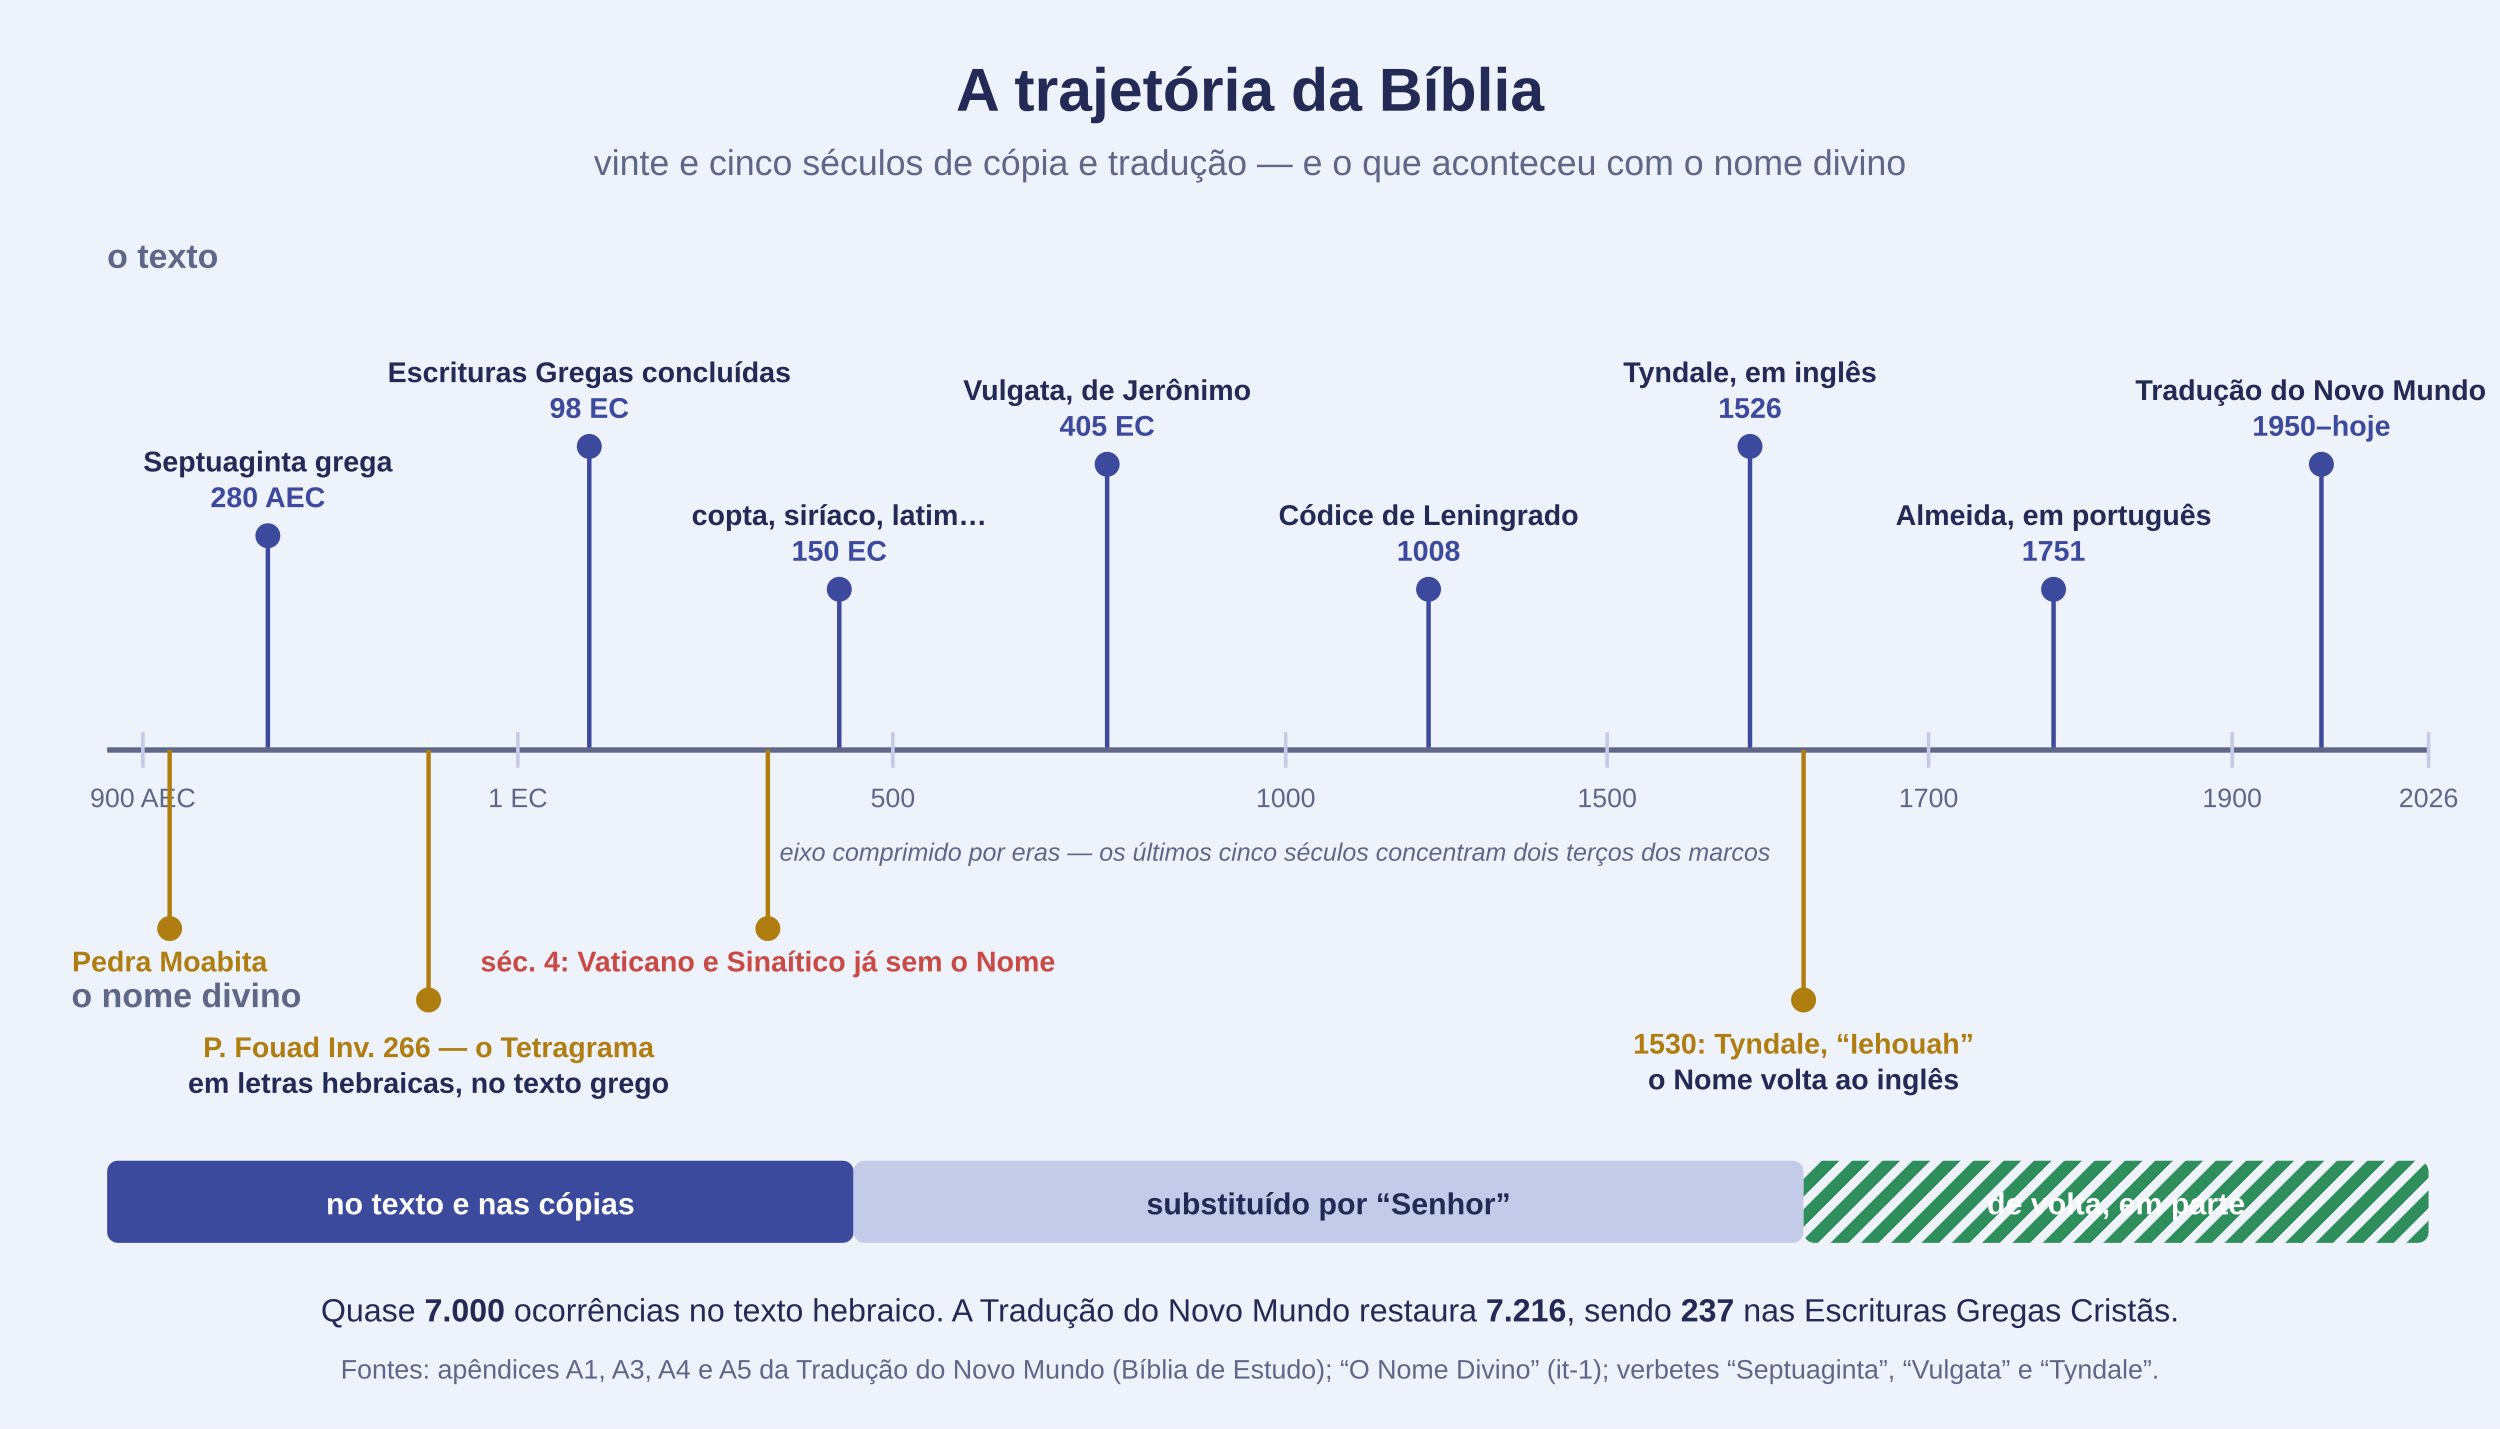
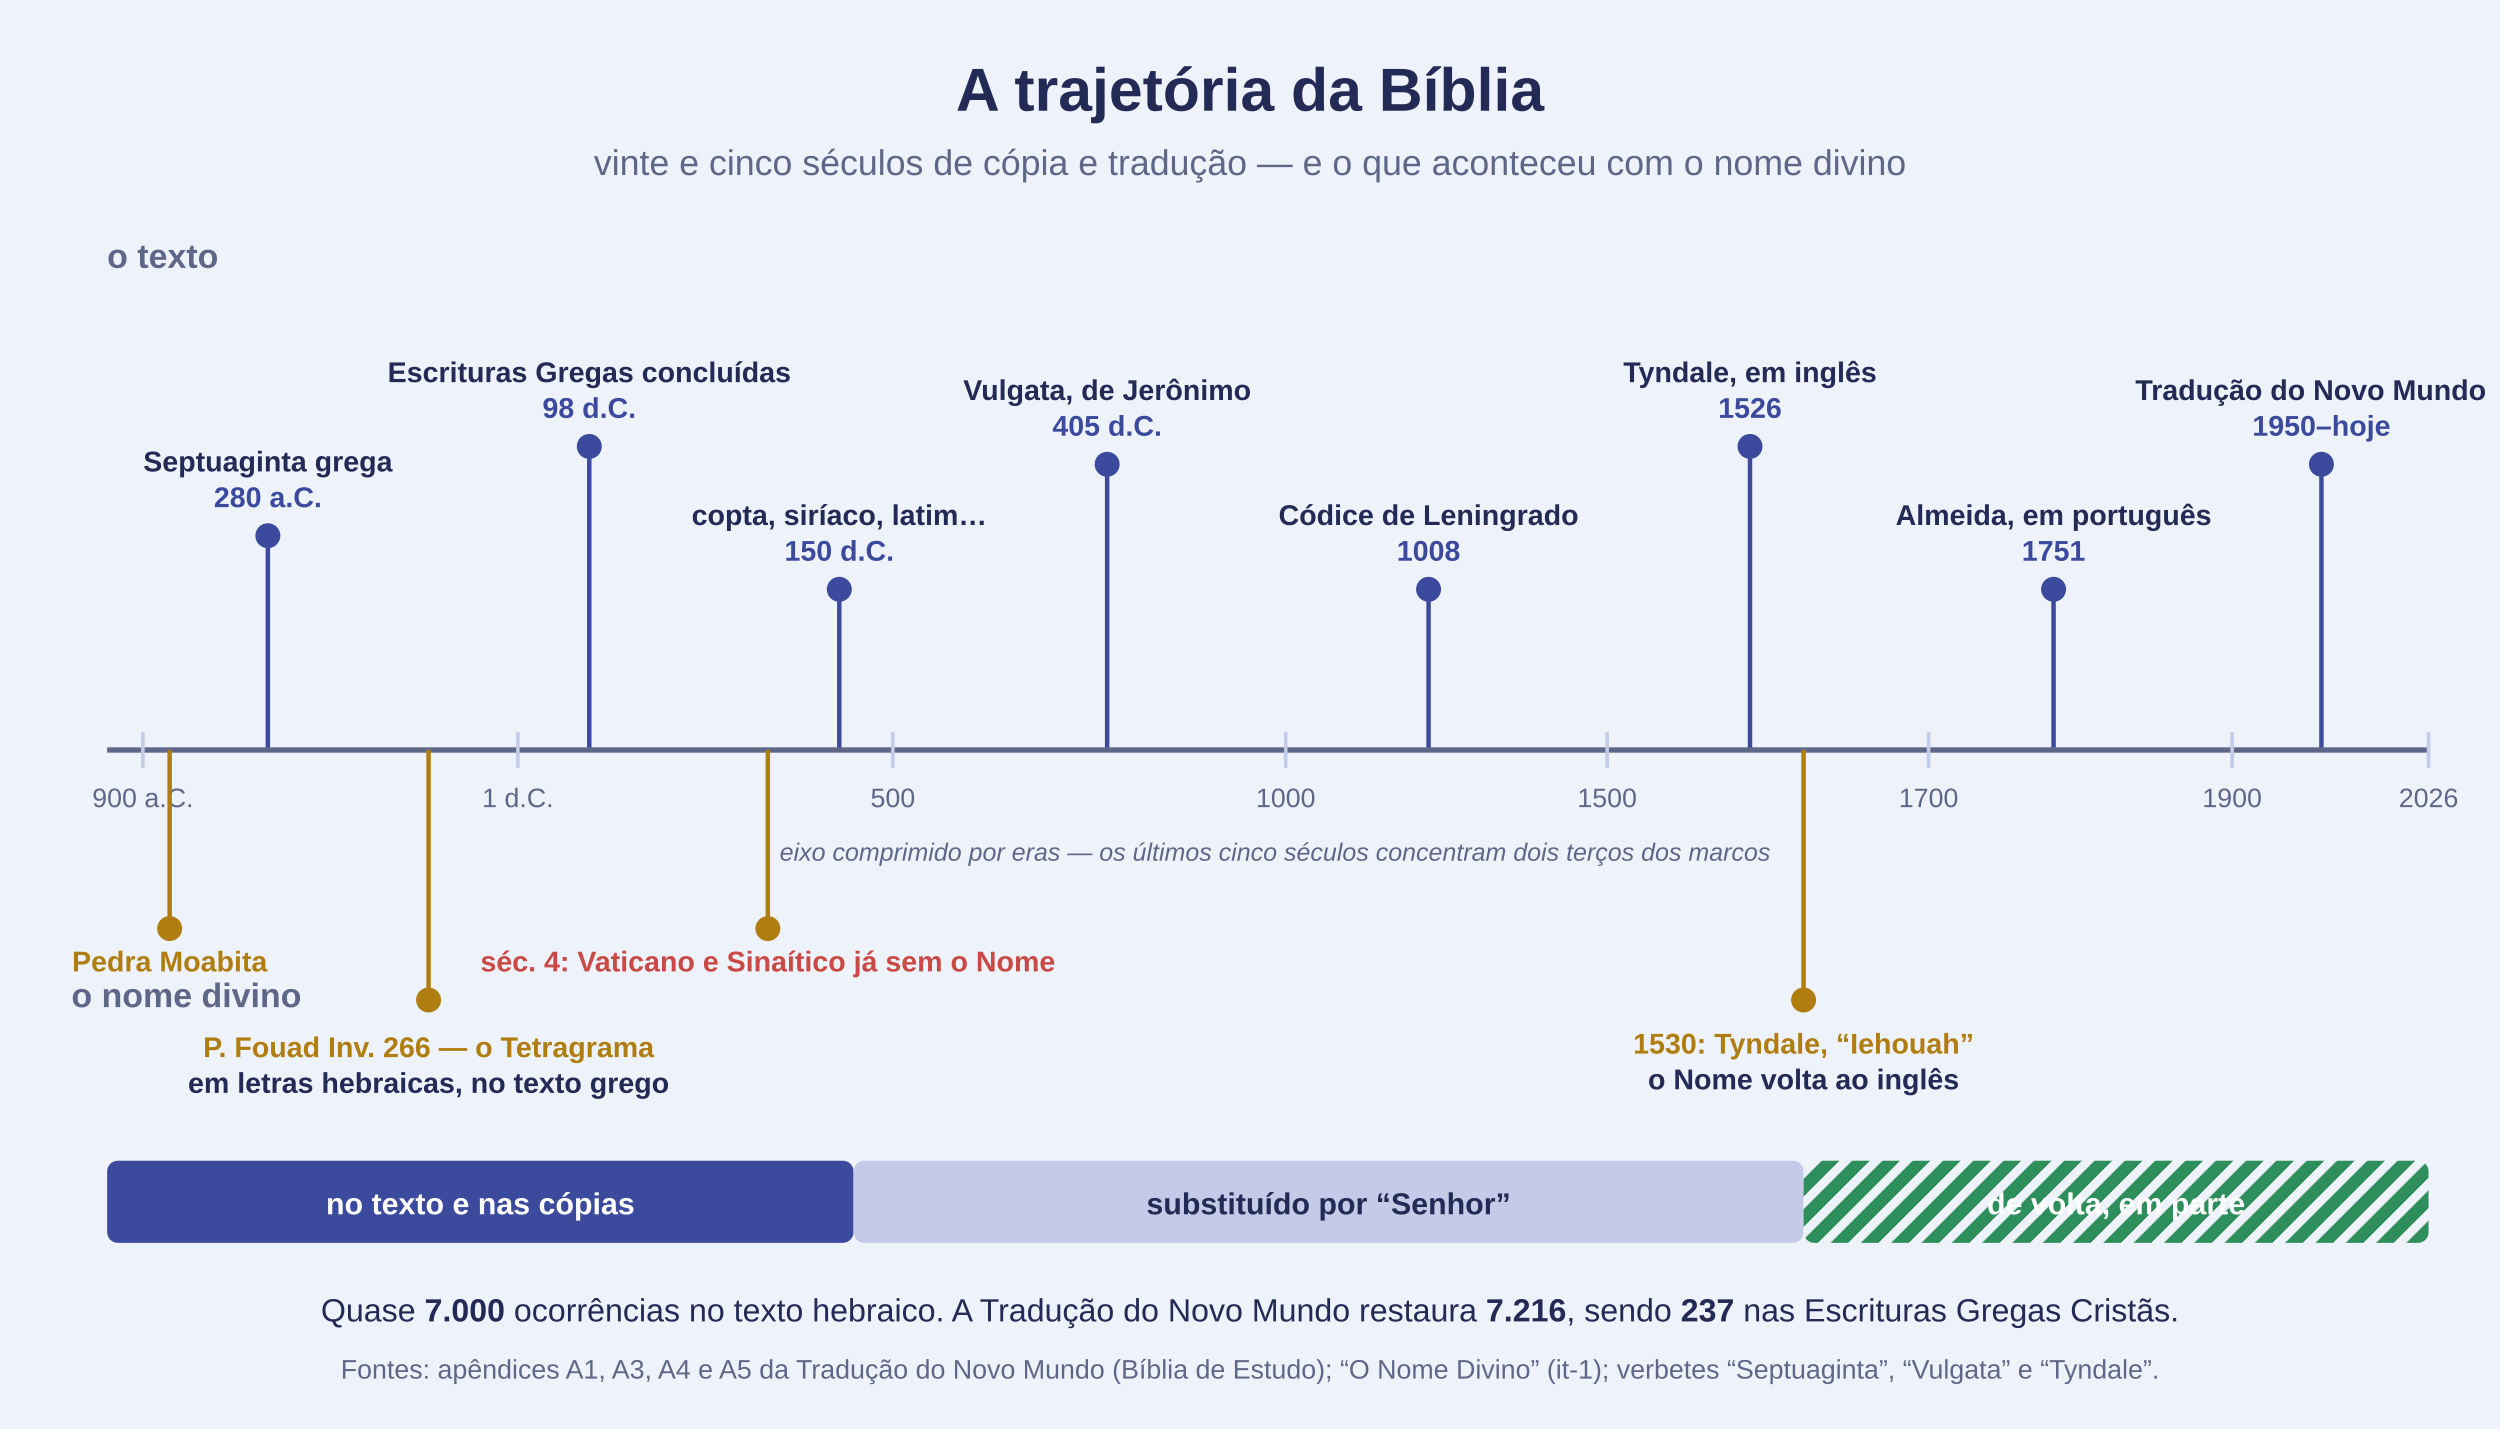
<svg xmlns="http://www.w3.org/2000/svg" viewBox="0 0 1400 800" width="1400" height="800" role="img" aria-labelledby="tit desc" font-family="'Segoe UI', 'Helvetica Neue', Arial, sans-serif" version="1.1" id="svg69">
  <defs id="defs2">
    <pattern id="hachura" width="12" height="12" patternUnits="userSpaceOnUse" patternTransform="rotate(45)">
      <rect width="12" height="12" fill="#2f8f5c" id="rect1" />
      <rect width="5" height="12" fill="#eef2fa" id="rect2" />
    </pattern>
  </defs>
  <rect width="1400" height="800" fill="#eef2fa" id="rect3" />
  <text x="700" y="62" text-anchor="middle" font-size="34" font-weight="800" fill="#232a55" id="text3">
        A trajetória da Bíblia
    </text>
  <text x="700" y="98" text-anchor="middle" font-size="20" fill="#5f6788" id="text4">
        vinte e cinco séculos de cópia e tradução — e o que aconteceu com o nome divino
    </text>
  <text x="60" y="150" font-size="19" font-weight="700" fill="#5f6788" id="text5">o texto</text>
  <g font-size="16" fill="#3c4a9e" font-weight="700" text-anchor="middle" id="g34">
    <g stroke="#3c4a9e" stroke-width="2.5" id="g12">
      <line x1="150" y1="420" x2="150" y2="300" id="line5" />
      <line x1="330" y1="420" x2="330" y2="250" id="line6" />
      <line x1="470" y1="420" x2="470" y2="330" id="line7" />
      <line x1="620" y1="420" x2="620" y2="260" id="line8" />
      <line x1="800" y1="420" x2="800" y2="330" id="line9" />
      <line x1="980" y1="420" x2="980" y2="250" id="line10" />
      <line x1="1150" y1="420" x2="1150" y2="330" id="line11" />
      <line x1="1300" y1="420" x2="1300" y2="260" id="line12" />
    </g>
    <g fill="#3c4a9e" id="g19">
      <circle cx="150" cy="300" r="7" id="circle12" />
      <circle cx="330" cy="250" r="7" id="circle13" />
      <circle cx="470" cy="330" r="7" id="circle14" />
      <circle cx="620" cy="260" r="7" id="circle15" />
      <circle cx="800" cy="330" r="7" id="circle16" />
      <circle cx="980" cy="250" r="7" id="circle17" />
      <circle cx="1150" cy="330" r="7" id="circle18" />
      <circle cx="1300" cy="260" r="7" id="circle19" />
    </g>
-     <text x="150" y="284" id="text19">280 AEC</text>
+     <text x="150" y="284" id="text19">280 a.C.</text>
    <text x="150" y="264" fill="#232a55" font-weight="600" id="text20">Septuaginta grega</text>
-     <text x="330" y="234" id="text21">98 EC</text>
+     <text x="330" y="234" id="text21">98 d.C.</text>
    <text x="330" y="214" fill="#232a55" font-weight="600" id="text22">Escrituras Gregas concluídas</text>
-     <text x="470" y="314" id="text23">150 EC</text>
+     <text x="470" y="314" id="text23">150 d.C.</text>
    <text x="470" y="294" fill="#232a55" font-weight="600" id="text24">copta, siríaco, latim…</text>
-     <text x="620" y="244" id="text25">405 EC</text>
+     <text x="620" y="244" id="text25">405 d.C.</text>
    <text x="620" y="224" fill="#232a55" font-weight="600" id="text26">Vulgata, de Jerônimo</text>
    <text x="800" y="314" id="text27">1008</text>
    <text x="800" y="294" fill="#232a55" font-weight="600" id="text28">Códice de Leningrado</text>
    <text x="980" y="234" id="text29">1526</text>
    <text x="980" y="214" fill="#232a55" font-weight="600" id="text30">Tyndale, em inglês</text>
    <text x="1150" y="314" id="text31">1751</text>
    <text x="1150" y="294" fill="#232a55" font-weight="600" id="text32">Almeida, em português</text>
    <text x="1300" y="244" id="text33">1950–hoje</text>
    <text x="1294" y="224" fill="#232a55" font-weight="600" id="text34">Tradução do Novo Mundo</text>
  </g>
  <line x1="60" y1="420" x2="1360" y2="420" stroke="#5f6788" stroke-width="3" id="line34" />
  <g stroke="#c3cbe8" stroke-width="2" id="g42">
    <line x1="80" y1="410" x2="80" y2="430" id="line35" />
    <line x1="290" y1="410" x2="290" y2="430" id="line36" />
    <line x1="500" y1="410" x2="500" y2="430" id="line37" />
    <line x1="720" y1="410" x2="720" y2="430" id="line38" />
    <line x1="900" y1="410" x2="900" y2="430" id="line39" />
    <line x1="1080" y1="410" x2="1080" y2="430" id="line40" />
    <line x1="1250" y1="410" x2="1250" y2="430" id="line41" />
    <line x1="1360" y1="410" x2="1360" y2="430" id="line42" />
  </g>
  <g font-size="15" fill="#5f6788" text-anchor="middle" id="g49">
-     <text x="80" y="452" id="text42">900 AEC</text>
-     <text x="290" y="452" id="text43">1 EC</text>
+     <text x="80" y="452" id="text42">900 a.C.</text>
+     <text x="290" y="452" id="text43">1 d.C.</text>
    <text x="500" y="452" id="text44">500</text>
    <text x="720" y="452" id="text45">1000</text>
    <text x="900" y="452" id="text46">1500</text>
    <text x="1080" y="452" id="text47">1700</text>
    <text x="1250" y="452" id="text48">1900</text>
    <text x="1360" y="452" id="text49">2026</text>
  </g>
  <text x="714" y="482" text-anchor="middle" font-size="14px" fill="#5f6788" font-style="italic" id="text50">eixo comprimido por eras — os últimos cinco séculos concentram dois terços dos marcos</text>
  <text x="40" y="564" font-size="19px" font-weight="700" fill="#5f6788" id="text51">o nome divino</text>
  <g font-size="16" font-weight="700" text-anchor="middle" id="g62">
    <g stroke="#b07d10" stroke-width="2.5" id="g54">
      <line x1="95" y1="420" x2="95" y2="520" id="line51" />
      <line x1="240" y1="420" x2="240" y2="560" id="line52" />
      <line x1="430" y1="420" x2="430" y2="520" id="line53" />
      <line x1="1010" y1="420" x2="1010" y2="560" id="line54" />
    </g>
    <g fill="#b07d10" id="g57">
      <circle cx="95" cy="520" r="7" id="circle54" />
      <circle cx="240" cy="560" r="7" id="circle55" />
      <circle cx="430" cy="520" r="7" id="circle56" />
      <circle cx="1010" cy="560" r="7" id="circle57" />
    </g>
    <text x="95" y="552" fill="#b07d10" dy="-8" id="text57">Pedra Moabita</text>
    <text x="240" y="592" fill="#b07d10" id="text58">P. Fouad Inv. 266 — o Tetragrama</text>
    <text x="240" y="612" fill="#232a55" font-weight="600" id="text59">em letras hebraicas, no texto grego</text>
    <text x="430" y="552" fill="#c94a45" dy="-8" id="text60">séc. 4: Vaticano e Sinaítico já sem o Nome</text>
    <text x="1010" y="590" fill="#b07d10" id="text61">1530: Tyndale, “Iehouah”</text>
    <text x="1010" y="610" fill="#232a55" font-weight="600" id="text62">o Nome volta ao inglês</text>
  </g>
  <rect x="60" y="650" width="418" height="46" rx="6" fill="#3c4a9e" id="rect62" />
  <rect x="478" y="650" width="532" height="46" rx="6" fill="#c3cbe8" id="rect63" />
  <rect x="1010" y="650" width="350" height="46" rx="6" fill="url(#hachura)" id="rect64" />
  <g font-size="17" font-weight="700" text-anchor="middle" id="g66">
    <text x="269" y="680" fill="#ffffff" id="text64">no texto e nas cópias</text>
    <text x="744" y="680" fill="#232a55" id="text65">substituído por “Senhor”</text>
    <text x="1185" y="680" fill="#ffffff" id="text66" style="fill:#ffffff">de volta, em parte</text>
  </g>
  <text x="700" y="740" text-anchor="middle" font-size="18" fill="#232a55" id="text68">
        Quase <tspan font-weight="800" id="tspan66">7.000</tspan> ocorrências no texto hebraico. A Tradução do
        Novo Mundo restaura <tspan font-weight="800" id="tspan67">7.216</tspan>, sendo
        <tspan font-weight="800" id="tspan68">237</tspan> nas Escrituras Gregas Cristãs.
    </text>
  <text x="700" y="772" text-anchor="middle" font-size="15" fill="#5f6788" id="text69">
        Fontes: apêndices A1, A3, A4 e A5 da Tradução do Novo Mundo (Bíblia de Estudo);
        “O Nome Divino” (it-1); verbetes “Septuaginta”, “Vulgata” e “Tyndale”.
    </text>
</svg>
